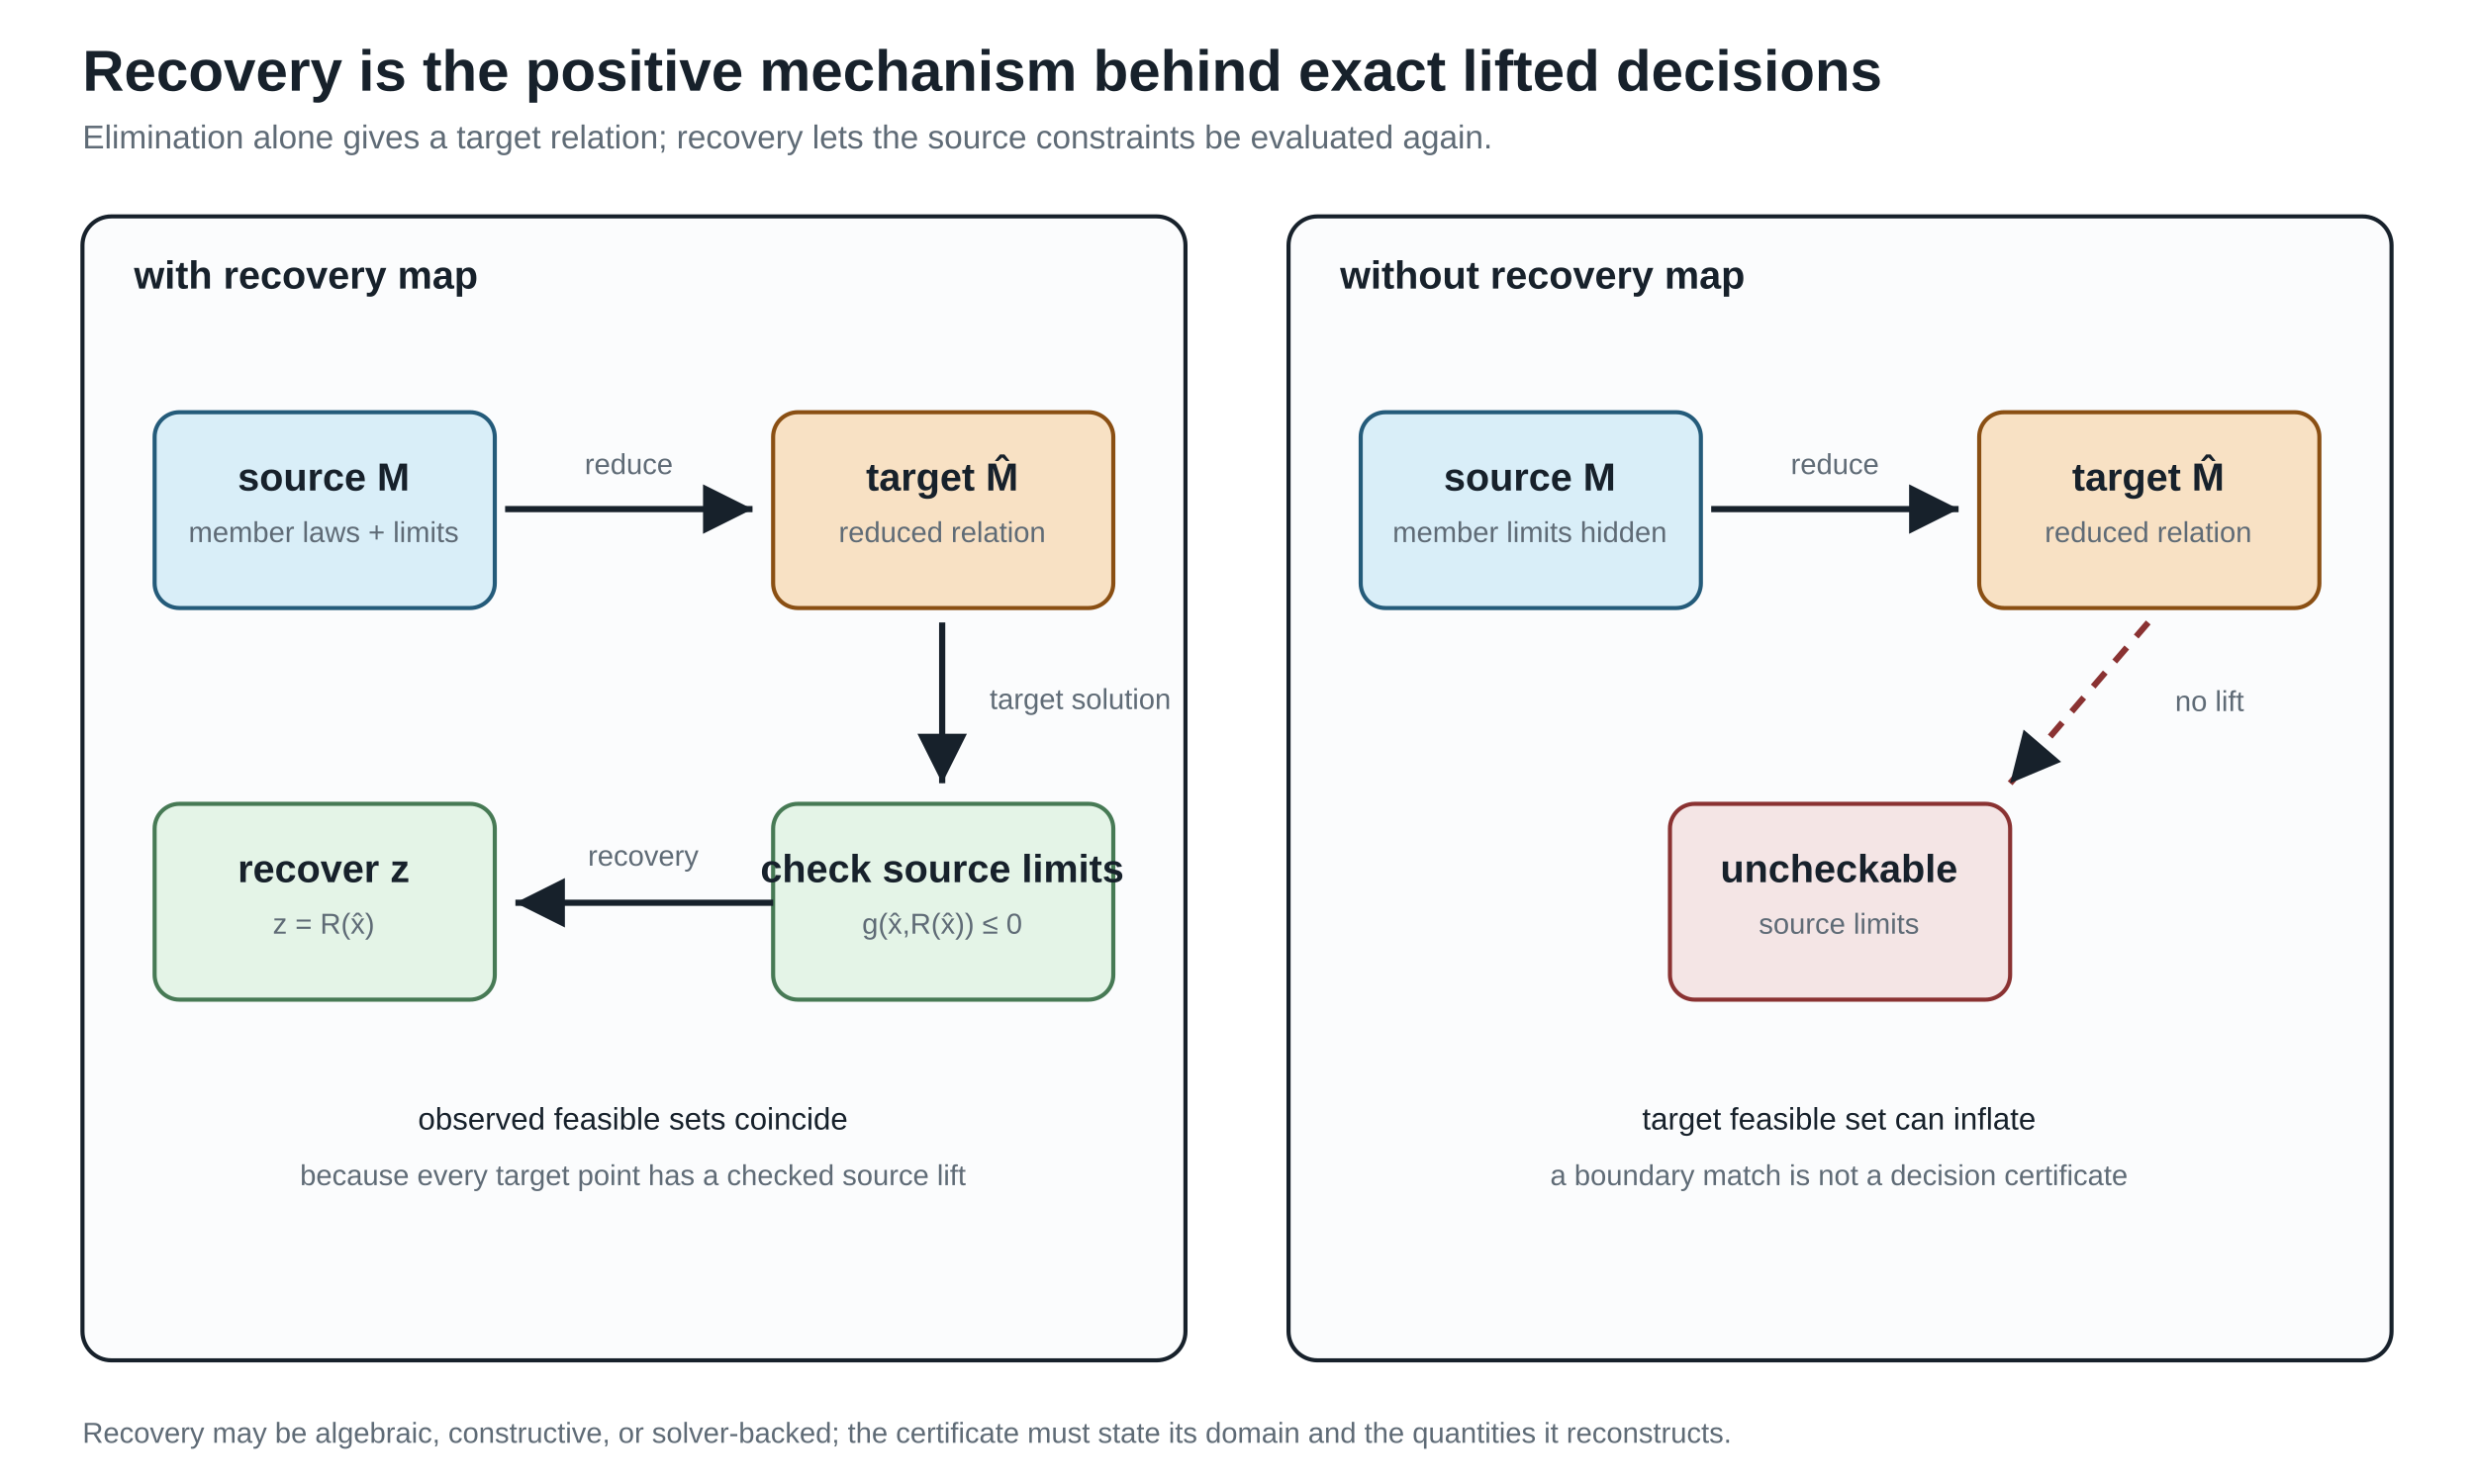
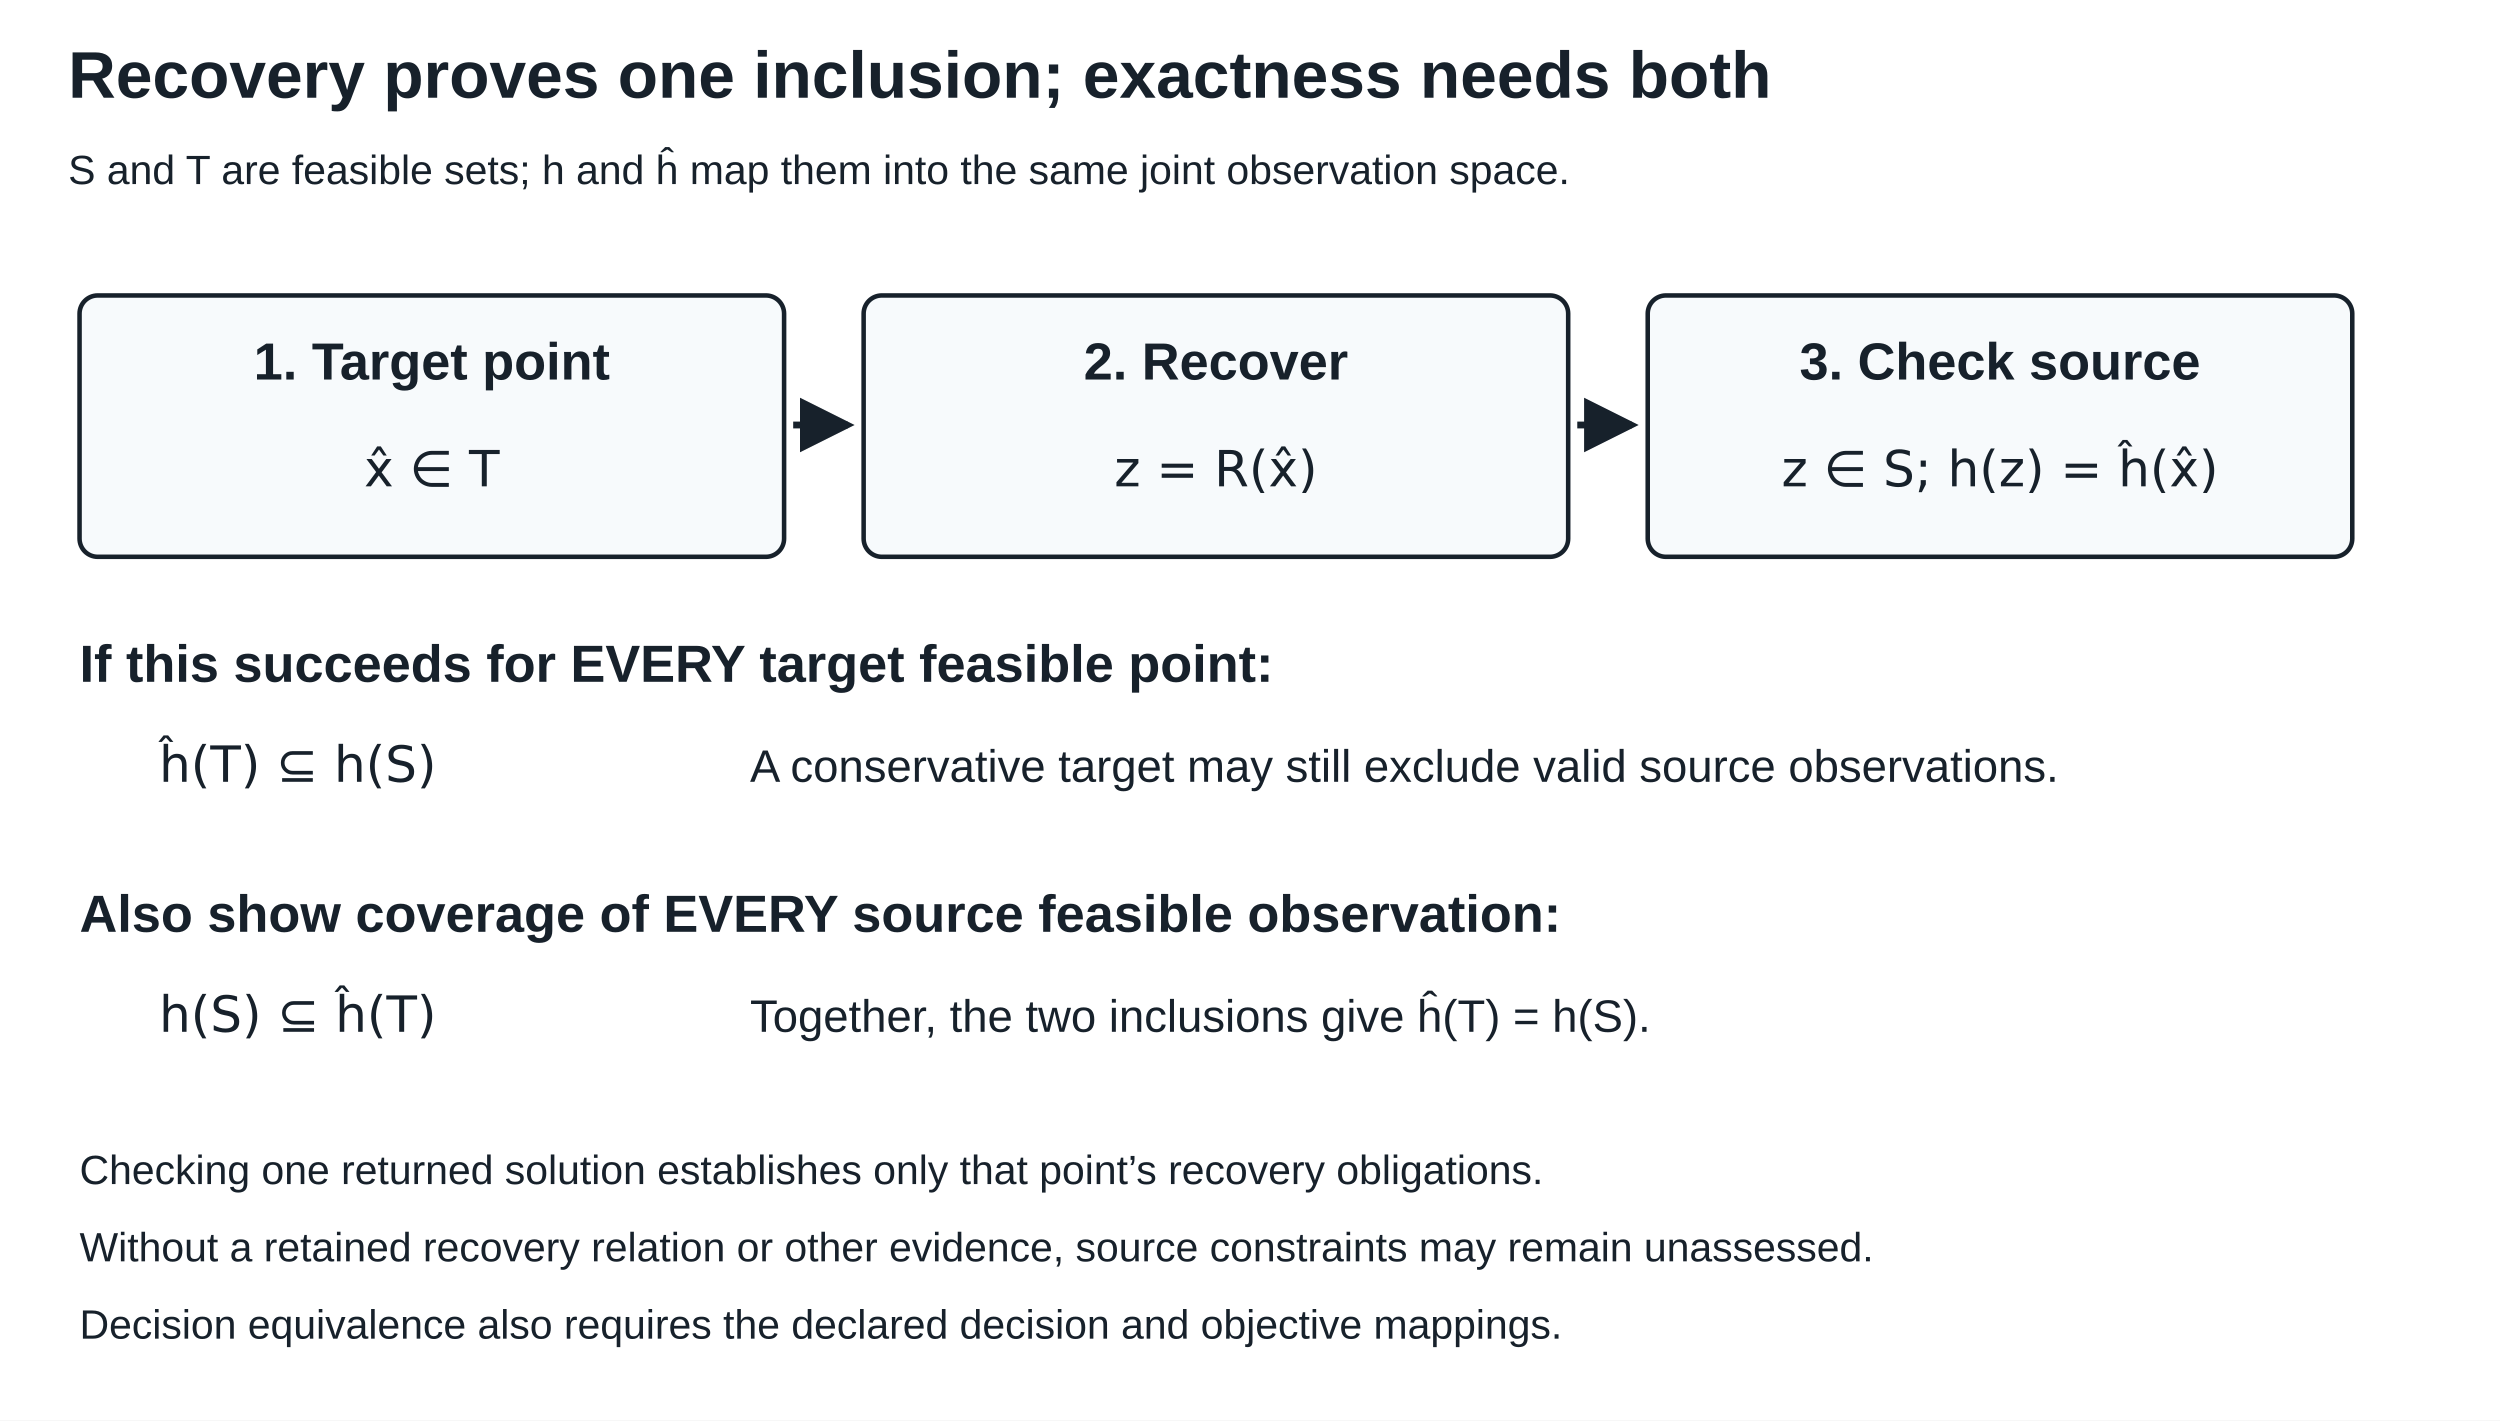
- <svg xmlns="http://www.w3.org/2000/svg" width="1200" height="720" viewBox="0 0 1200 720">
-   <rect width="1200" height="720" fill="white" />
-   <style>text{font-family:Arial,sans-serif;fill:#17212b}.title{font-size:28px;font-weight:bold}.sub{font-size:16px;fill:#5f6b76}.panel{fill:#fbfcfd;stroke:#17212b;stroke-width:2}.head{font-size:19px;font-weight:bold}.body{font-size:15px}.small{font-size:14px;fill:#5f6b76}.source{fill:#d9eef8;stroke:#245b7a;stroke-width:2}.target{fill:#f8e1c4;stroke:#8a4f13;stroke-width:2}.constraint{fill:#e4f4e7;stroke:#477a55;stroke-width:2}.bad{fill:#f4e5e5;stroke:#8a3232;stroke-width:2}.solid{stroke:#17212b;stroke-width:3;fill:none;marker-end:url(#arrow)}.dashed{stroke:#8a3232;stroke-width:3;stroke-dasharray:9 7;fill:none;marker-end:url(#arrow)}</style>
+ <svg xmlns="http://www.w3.org/2000/svg" width="1100" height="625" viewBox="0 0 1100 625">
+   <rect width="1100" height="625" fill="white" />
+   <style>text{font-family:Arial,sans-serif;fill:#17212b;font-size:20px}.title{font-size:29px;font-weight:bold}.head{font-size:23px;font-weight:bold}.small{font-size:18px}.math{font-family:DejaVu Sans,Arial,sans-serif;font-size:22px}</style>
  <defs>
-     <marker id="arrow" markerWidth="10" markerHeight="10" refX="8" refY="4" orient="auto">
-       <path d="M0,0 L8,4 L0,8 z" fill="#17212b" />
+     <marker id="arrow" markerWidth="8" markerHeight="8" refX="7" refY="4" orient="auto">
+       <path d="M0 0 L8 4 L0 8 Z" fill="#17212b" />
    </marker>
  </defs>
-   <text x="40" y="44" class="title" text-anchor="start">Recovery is the positive mechanism behind exact lifted decisions</text>
-   <text x="40" y="72" class="sub" text-anchor="start">Elimination alone gives a target relation; recovery lets the source constraints be evaluated again.</text>
-   <rect x="40" y="105" width="535" height="555" rx="14" class="panel" />
-   <rect x="625" y="105" width="535" height="555" rx="14" class="panel" />
-   <text x="65" y="140" class="head" text-anchor="start">with recovery map</text>
-   <text x="650" y="140" class="head" text-anchor="start">without recovery map</text>
-   <rect x="75" y="200" width="165" height="95" rx="12" class="source" />
-   <rect x="375" y="200" width="165" height="95" rx="12" class="target" />
-   <text x="157" y="238" class="head" text-anchor="middle">source M</text>
-   <text x="157" y="263" class="small" text-anchor="middle">member laws + limits</text>
-   <text x="457" y="238" class="head" text-anchor="middle">target M̂</text>
-   <text x="457" y="263" class="small" text-anchor="middle">reduced relation</text>
-   <path d="M245 247 L365 247" class="solid" />
-   <text x="305" y="230" class="small" text-anchor="middle">reduce</text>
-   <rect x="75" y="390" width="165" height="95" rx="12" class="constraint" />
-   <rect x="375" y="390" width="165" height="95" rx="12" class="constraint" />
-   <text x="157" y="428" class="head" text-anchor="middle">recover z</text>
-   <text x="157" y="453" class="small" text-anchor="middle">z = R(x̂)</text>
-   <text x="457" y="428" class="head" text-anchor="middle">check source limits</text>
-   <text x="457" y="453" class="small" text-anchor="middle">g(x̂,R(x̂)) ≤ 0</text>
-   <path d="M457 302 L457 380" class="solid" />
-   <text x="480" y="344" class="small" text-anchor="start">target solution</text>
-   <path d="M375 438 L250 438" class="solid" />
-   <text x="312" y="420" class="small" text-anchor="middle">recovery</text>
-   <text x="307" y="548" class="body" text-anchor="middle">observed feasible sets coincide</text>
-   <text x="307" y="575" class="small" text-anchor="middle">because every target point has a checked source lift</text>
-   <rect x="660" y="200" width="165" height="95" rx="12" class="source" />
-   <rect x="960" y="200" width="165" height="95" rx="12" class="target" />
-   <text x="742" y="238" class="head" text-anchor="middle">source M</text>
-   <text x="742" y="263" class="small" text-anchor="middle">member limits hidden</text>
-   <text x="1042" y="238" class="head" text-anchor="middle">target M̂</text>
-   <text x="1042" y="263" class="small" text-anchor="middle">reduced relation</text>
-   <path d="M830 247 L950 247" class="solid" />
-   <text x="890" y="230" class="small" text-anchor="middle">reduce</text>
-   <rect x="810" y="390" width="165" height="95" rx="12" class="bad" />
-   <text x="892" y="428" class="head" text-anchor="middle">uncheckable</text>
-   <text x="892" y="453" class="small" text-anchor="middle">source limits</text>
-   <path d="M1042 302 L975 380" class="dashed" />
-   <text x="1055" y="345" class="small" text-anchor="start">no lift</text>
-   <text x="892" y="548" class="body" text-anchor="middle">target feasible set can inflate</text>
-   <text x="892" y="575" class="small" text-anchor="middle">a boundary match is not a decision certificate</text>
-   <text x="40" y="700" class="small" text-anchor="start">Recovery may be algebraic, constructive, or solver-backed; the certificate must state its domain and the quantities it reconstructs.</text>
+   <text x="30" y="43" class="title" text-anchor="start">Recovery proves one inclusion; exactness needs both</text>
+   <text x="30" y="81" class="small" text-anchor="start">S and T are feasible sets; h and ĥ map them into the same joint observation space.</text>
+   <rect x="35" y="130" width="310" height="115" rx="8" fill="#f7fafc" stroke="#17212b" stroke-width="2" />
+   <text x="190" y="167" class="head" text-anchor="middle">1. Target point</text>
+   <text x="190" y="214" class="math" text-anchor="middle">x̂ ∈ T</text>
+   <rect x="380" y="130" width="310" height="115" rx="8" fill="#f7fafc" stroke="#17212b" stroke-width="2" />
+   <text x="535" y="167" class="head" text-anchor="middle">2. Recover</text>
+   <text x="535" y="214" class="math" text-anchor="middle">z = R(x̂)</text>
+   <rect x="725" y="130" width="310" height="115" rx="8" fill="#f7fafc" stroke="#17212b" stroke-width="2" />
+   <text x="880" y="167" class="head" text-anchor="middle">3. Check source</text>
+   <text x="880" y="214" class="math" text-anchor="middle">z ∈ S; h(z) = ĥ(x̂)</text>
+   <line x1="349" y1="187" x2="373" y2="187" stroke="#17212b" stroke-width="3" marker-end="url(#arrow)" />
+   <line x1="694" y1="187" x2="718" y2="187" stroke="#17212b" stroke-width="3" marker-end="url(#arrow)" />
+   <text x="35" y="300" class="head" text-anchor="start">If this succeeds for EVERY target feasible point:</text>
+   <text x="70" y="344" class="math" text-anchor="start">ĥ(T) ⊆ h(S)</text>
+   <text x="330" y="344" class="" text-anchor="start">A conservative target may still exclude valid source observations.</text>
+   <text x="35" y="410" class="head" text-anchor="start">Also show coverage of EVERY source feasible observation:</text>
+   <text x="70" y="454" class="math" text-anchor="start">h(S) ⊆ ĥ(T)</text>
+   <text x="330" y="454" class="" text-anchor="start">Together, the two inclusions give ĥ(T) = h(S).</text>
+   <text x="35" y="521" class="small" text-anchor="start">Checking one returned solution establishes only that point’s recovery obligations.</text>
+   <text x="35" y="555" class="small" text-anchor="start">Without a retained recovery relation or other evidence, source constraints may remain unassessed.</text>
+   <text x="35" y="589" class="small" text-anchor="start">Decision equivalence also requires the declared decision and objective mappings.</text>
</svg>
